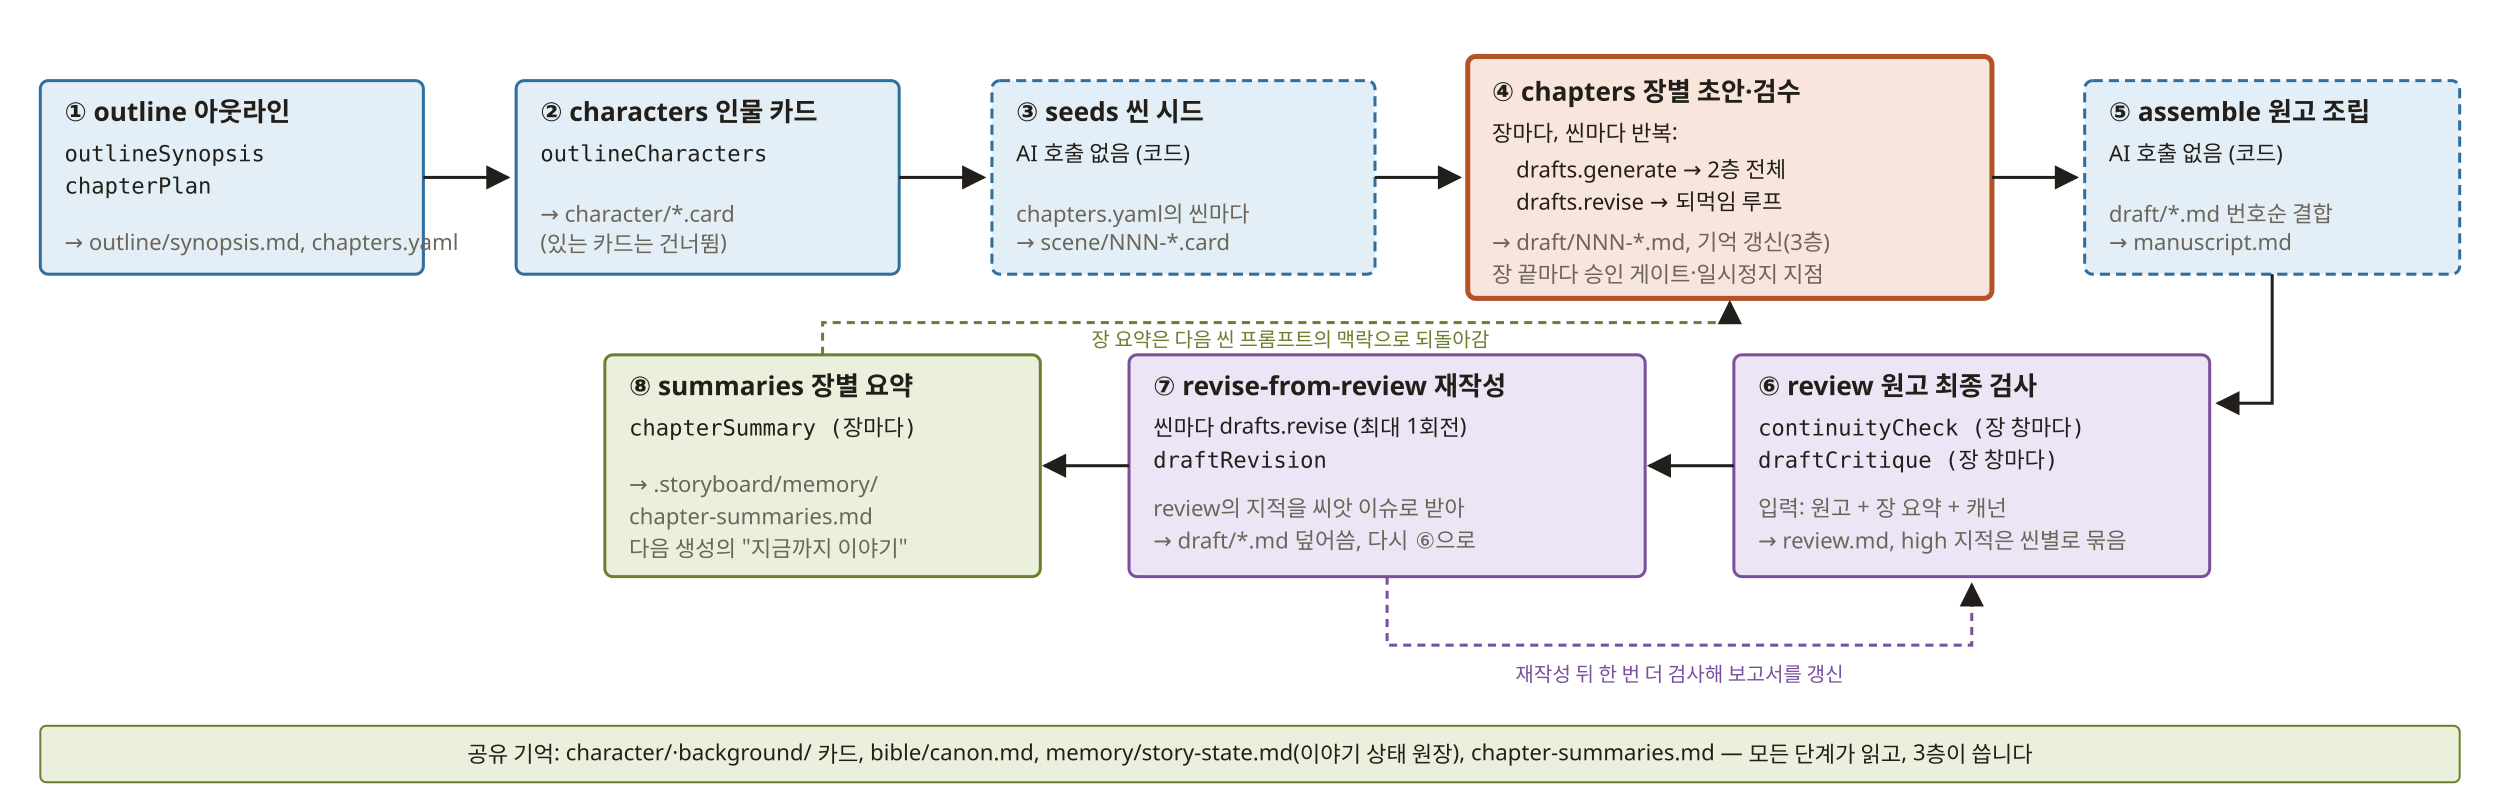
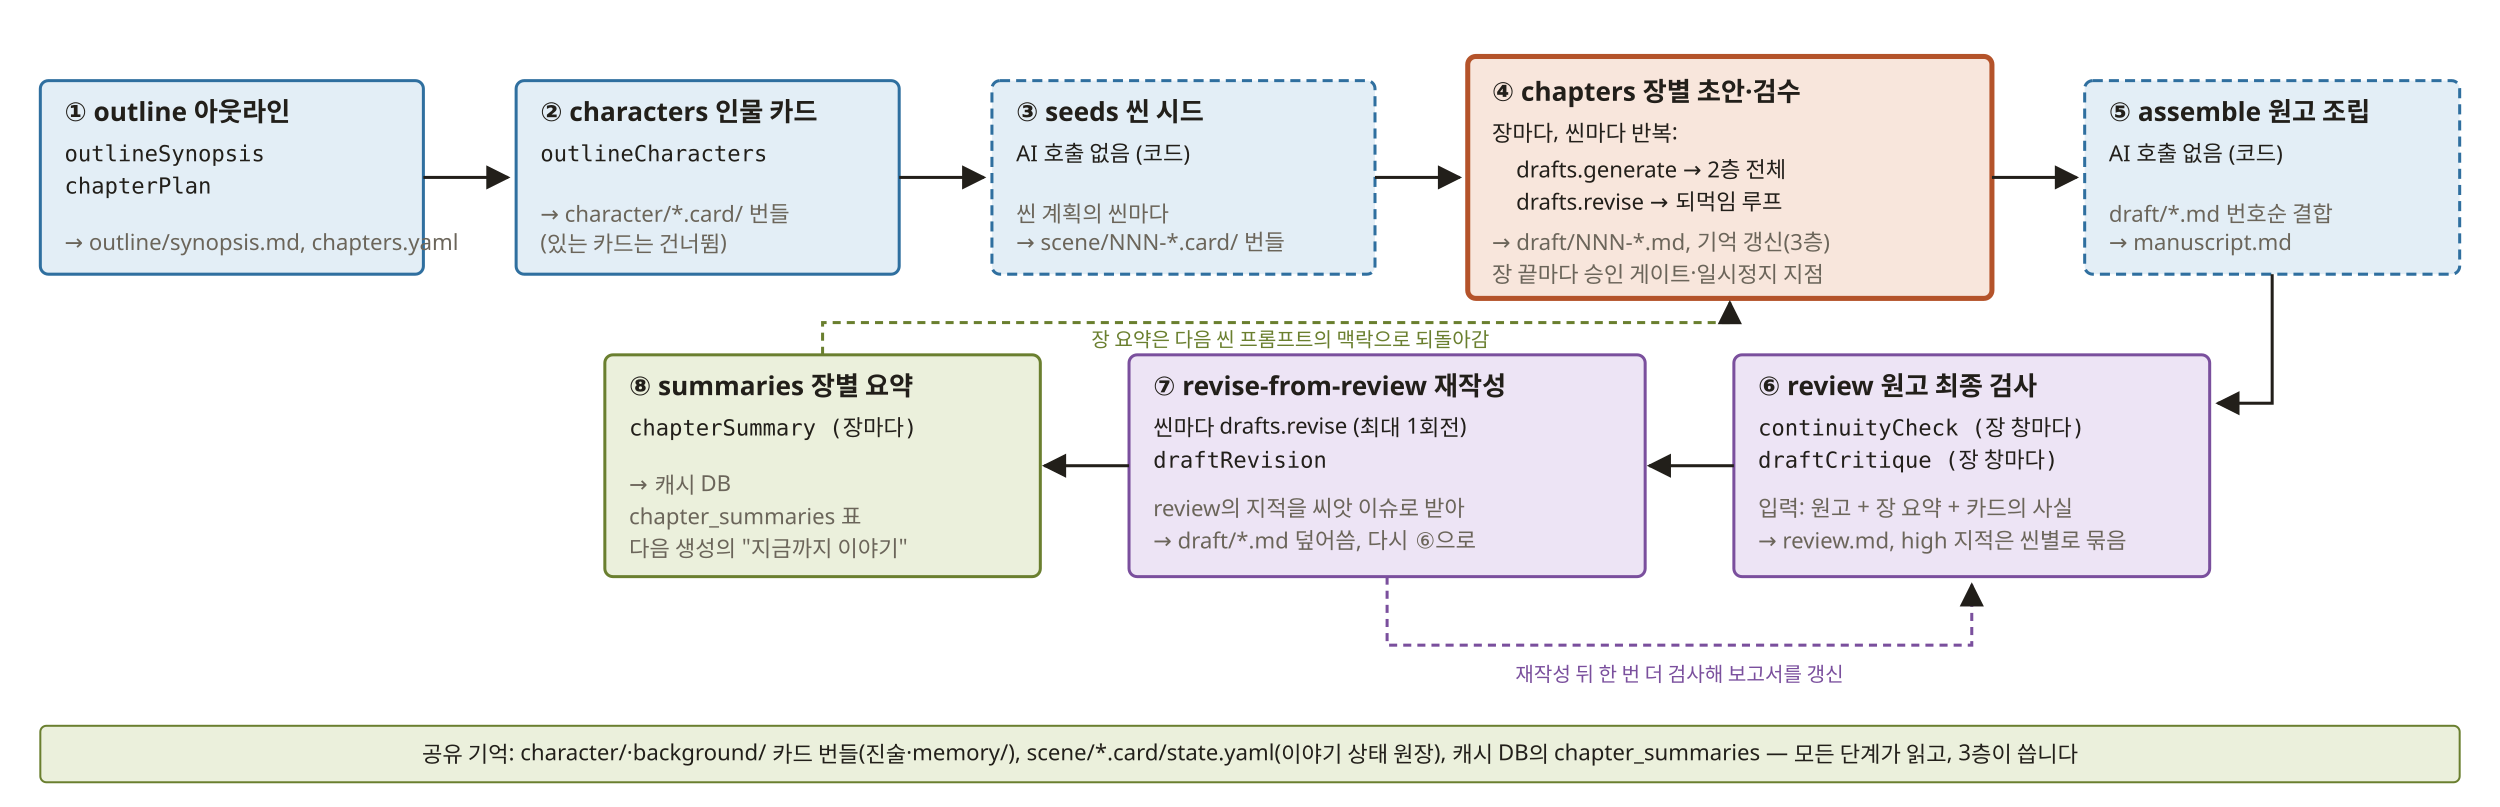
<svg xmlns="http://www.w3.org/2000/svg" style="background:#fffdf9;font-family:IBM Plex Sans KR, Apple SD Gothic Neo, system-ui, sans-serif" viewBox="0 0 1240 400" role="img" aria-label="소설 파이프라인 8단계: outline, characters, seeds, chapters(씬 반복), assemble, review, revise-from-review, summaries가 순서대로 이어지고, review 결과가 revise-from-review를 거쳐 다시 review로 돌아온다">
  <defs>
    <marker id="a1" viewBox="0 0 10 10" refX="9" refY="5" markerWidth="8" markerHeight="8" orient="auto-start-reverse">
      <path d="M0 0L10 5L0 10z" fill="#221f1a" />
    </marker>
  </defs>
  <g font-size="12" fill="#221f1a">
    <g>
      <rect x="20" y="40" width="190" height="96" rx="4" fill="#e3eef6" stroke="#2f6f9f" stroke-width="1.5" />
      <text x="32" y="60" font-weight="600" font-size="13">① outline 아웃라인</text>
      <text x="32" y="80" font-family="'IBM Plex Mono', 'SF Mono', Menlo, monospace" font-size="11">outlineSynopsis</text>
      <text x="32" y="96" font-family="'IBM Plex Mono', 'SF Mono', Menlo, monospace" font-size="11">chapterPlan</text>
      <text x="32" y="124" font-size="11" fill="#6b655a">→ outline/synopsis.md, chapters.yaml</text>
    </g>
    <line x1="210" y1="88" x2="252" y2="88" stroke="#221f1a" stroke-width="1.5" marker-end="url(#a1)" />
    <g>
      <rect x="256" y="40" width="190" height="96" rx="4" fill="#e3eef6" stroke="#2f6f9f" stroke-width="1.5" />
      <text x="268" y="60" font-weight="600" font-size="13">② characters 인물 카드</text>
      <text x="268" y="80" font-family="'IBM Plex Mono', 'SF Mono', Menlo, monospace" font-size="11">outlineCharacters</text>
-       <text x="268" y="110" font-size="11" fill="#6b655a">→ character/*.card</text>
+       <text x="268" y="110" font-size="11" fill="#6b655a">→ character/*.card/ 번들</text>
      <text x="268" y="124" font-size="11" fill="#6b655a">  (있는 카드는 건너뜀)</text>
    </g>
    <line x1="446" y1="88" x2="488" y2="88" stroke="#221f1a" stroke-width="1.5" marker-end="url(#a1)" />
    <g>
      <rect x="492" y="40" width="190" height="96" rx="4" fill="#e3eef6" stroke="#2f6f9f" stroke-width="1.5" stroke-dasharray="5 3" />
      <text x="504" y="60" font-weight="600" font-size="13">③ seeds 씬 시드</text>
      <text x="504" y="80" font-size="11">AI 호출 없음 (코드)</text>
-       <text x="504" y="110" font-size="11" fill="#6b655a">chapters.yaml의 씬마다</text>
-       <text x="504" y="124" font-size="11" fill="#6b655a">→ scene/NNN-*.card</text>
+       <text x="504" y="110" font-size="11" fill="#6b655a">씬 계획의 씬마다</text>
+       <text x="504" y="124" font-size="11" fill="#6b655a">→ scene/NNN-*.card/ 번들</text>
    </g>
    <line x1="682" y1="88" x2="724" y2="88" stroke="#221f1a" stroke-width="1.5" marker-end="url(#a1)" />
    <g>
      <rect x="728" y="28" width="260" height="120" rx="4" fill="#f8e6dc" stroke="#b4532a" stroke-width="2.5" />
      <text x="740" y="50" font-weight="600" font-size="13">④ chapters 장별 초안·검수</text>
      <text x="740" y="70" font-size="11">장마다, 씬마다 반복:</text>
      <text x="752" y="88" font-size="11">drafts.generate  → 2층 전체</text>
      <text x="752" y="104" font-size="11">drafts.revise    → 되먹임 루프</text>
      <text x="740" y="124" font-size="11" fill="#6b655a">→ draft/NNN-*.md, 기억 갱신(3층)</text>
      <text x="740" y="140" font-size="11" fill="#6b655a">장 끝마다 승인 게이트·일시정지 지점</text>
    </g>
    <line x1="988" y1="88" x2="1030" y2="88" stroke="#221f1a" stroke-width="1.5" marker-end="url(#a1)" />
    <g>
      <rect x="1034" y="40" width="186" height="96" rx="4" fill="#e3eef6" stroke="#2f6f9f" stroke-width="1.5" stroke-dasharray="5 3" />
      <text x="1046" y="60" font-weight="600" font-size="13">⑤ assemble 원고 조립</text>
      <text x="1046" y="80" font-size="11">AI 호출 없음 (코드)</text>
      <text x="1046" y="110" font-size="11" fill="#6b655a">draft/*.md 번호순 결합</text>
      <text x="1046" y="124" font-size="11" fill="#6b655a">→ manuscript.md</text>
    </g>
    <path d="M1127 136 V 200 H 1100" fill="none" stroke="#221f1a" stroke-width="1.5" marker-end="url(#a1)" />
    <g>
      <rect x="860" y="176" width="236" height="110" rx="4" fill="#ede4f5" stroke="#7a4f9d" stroke-width="1.5" />
      <text x="872" y="196" font-weight="600" font-size="13">⑥ review 원고 최종 검사</text>
      <text x="872" y="216" font-family="'IBM Plex Mono', 'SF Mono', Menlo, monospace" font-size="11">continuityCheck  (장 창마다)</text>
      <text x="872" y="232" font-family="'IBM Plex Mono', 'SF Mono', Menlo, monospace" font-size="11">draftCritique    (장 창마다)</text>
-       <text x="872" y="256" font-size="11" fill="#6b655a">입력: 원고 + 장 요약 + 캐넌</text>
+       <text x="872" y="256" font-size="11" fill="#6b655a">입력: 원고 + 장 요약 + 카드의 사실</text>
      <text x="872" y="272" font-size="11" fill="#6b655a">→ review.md, high 지적은 씬별로 묶음</text>
    </g>
    <line x1="860" y1="231" x2="818" y2="231" stroke="#221f1a" stroke-width="1.5" marker-end="url(#a1)" />
    <text x="760" y="222" font-size="10" fill="#6b655a" text-anchor="middle">high 지적 있는 씬만</text>
    <g>
      <rect x="560" y="176" width="256" height="110" rx="4" fill="#ede4f5" stroke="#7a4f9d" stroke-width="1.5" />
      <text x="572" y="196" font-weight="600" font-size="13">⑦ revise-from-review 재작성</text>
      <text x="572" y="216" font-size="11">씬마다 drafts.revise (최대 1회전)</text>
      <text x="572" y="232" font-family="'IBM Plex Mono', 'SF Mono', Menlo, monospace" font-size="11">draftRevision</text>
      <text x="572" y="256" font-size="11" fill="#6b655a">review의 지적을 씨앗 이슈로 받아</text>
      <text x="572" y="272" font-size="11" fill="#6b655a">→ draft/*.md 덮어씀, 다시 ⑥으로</text>
    </g>
    <path d="M688 286 V 320 H 978 V 290" fill="none" stroke="#7a4f9d" stroke-width="1.5" stroke-dasharray="4 3" marker-end="url(#a1)" />
    <text x="833" y="338" font-size="10" fill="#7a4f9d" text-anchor="middle">재작성 뒤 한 번 더 검사해 보고서를 갱신</text>
    <line x1="560" y1="231" x2="518" y2="231" stroke="#221f1a" stroke-width="1.5" marker-end="url(#a1)" />
    <g>
      <rect x="300" y="176" width="216" height="110" rx="4" fill="#ebf0dc" stroke="#6a7f2f" stroke-width="1.5" />
      <text x="312" y="196" font-weight="600" font-size="13">⑧ summaries 장별 요약</text>
      <text x="312" y="216" font-family="'IBM Plex Mono', 'SF Mono', Menlo, monospace" font-size="11">chapterSummary  (장마다)</text>
-       <text x="312" y="244" font-size="11" fill="#6b655a">→ .storyboard/memory/</text>
-       <text x="312" y="260" font-size="11" fill="#6b655a">   chapter-summaries.md</text>
+       <text x="312" y="244" font-size="11" fill="#6b655a">→ 캐시 DB</text>
+       <text x="312" y="260" font-size="11" fill="#6b655a">   chapter_summaries 표</text>
      <text x="312" y="276" font-size="11" fill="#6b655a">다음 생성의 "지금까지 이야기"</text>
    </g>
    <path d="M408 176 V 160 H 858 " fill="none" stroke="#6a7f2f" stroke-width="1.5" stroke-dasharray="4 3" />
    <path d="M858 160 V 150" fill="none" stroke="#6a7f2f" stroke-width="1.5" stroke-dasharray="4 3" marker-end="url(#a1)" />
    <text x="640" y="172" font-size="10" fill="#6a7f2f" text-anchor="middle">장 요약은 다음 씬 프롬프트의 맥락으로 되돌아감</text>
    <rect x="20" y="360" width="1200" height="28" rx="3" fill="#ebf0dc" stroke="#6a7f2f" stroke-width="1" />
-     <text x="620" y="378" font-size="11" text-anchor="middle">공유 기억: character/·background/ 카드, bible/canon.md, memory/story-state.md(이야기 상태 원장), chapter-summaries.md — 모든 단계가 읽고, 3층이 씁니다</text>
+     <text x="620" y="378" font-size="11" text-anchor="middle">공유 기억: character/·background/ 카드 번들(진술·memory/), scene/*.card/state.yaml(이야기 상태 원장), 캐시 DB의 chapter_summaries — 모든 단계가 읽고, 3층이 씁니다</text>
  </g>
</svg>
